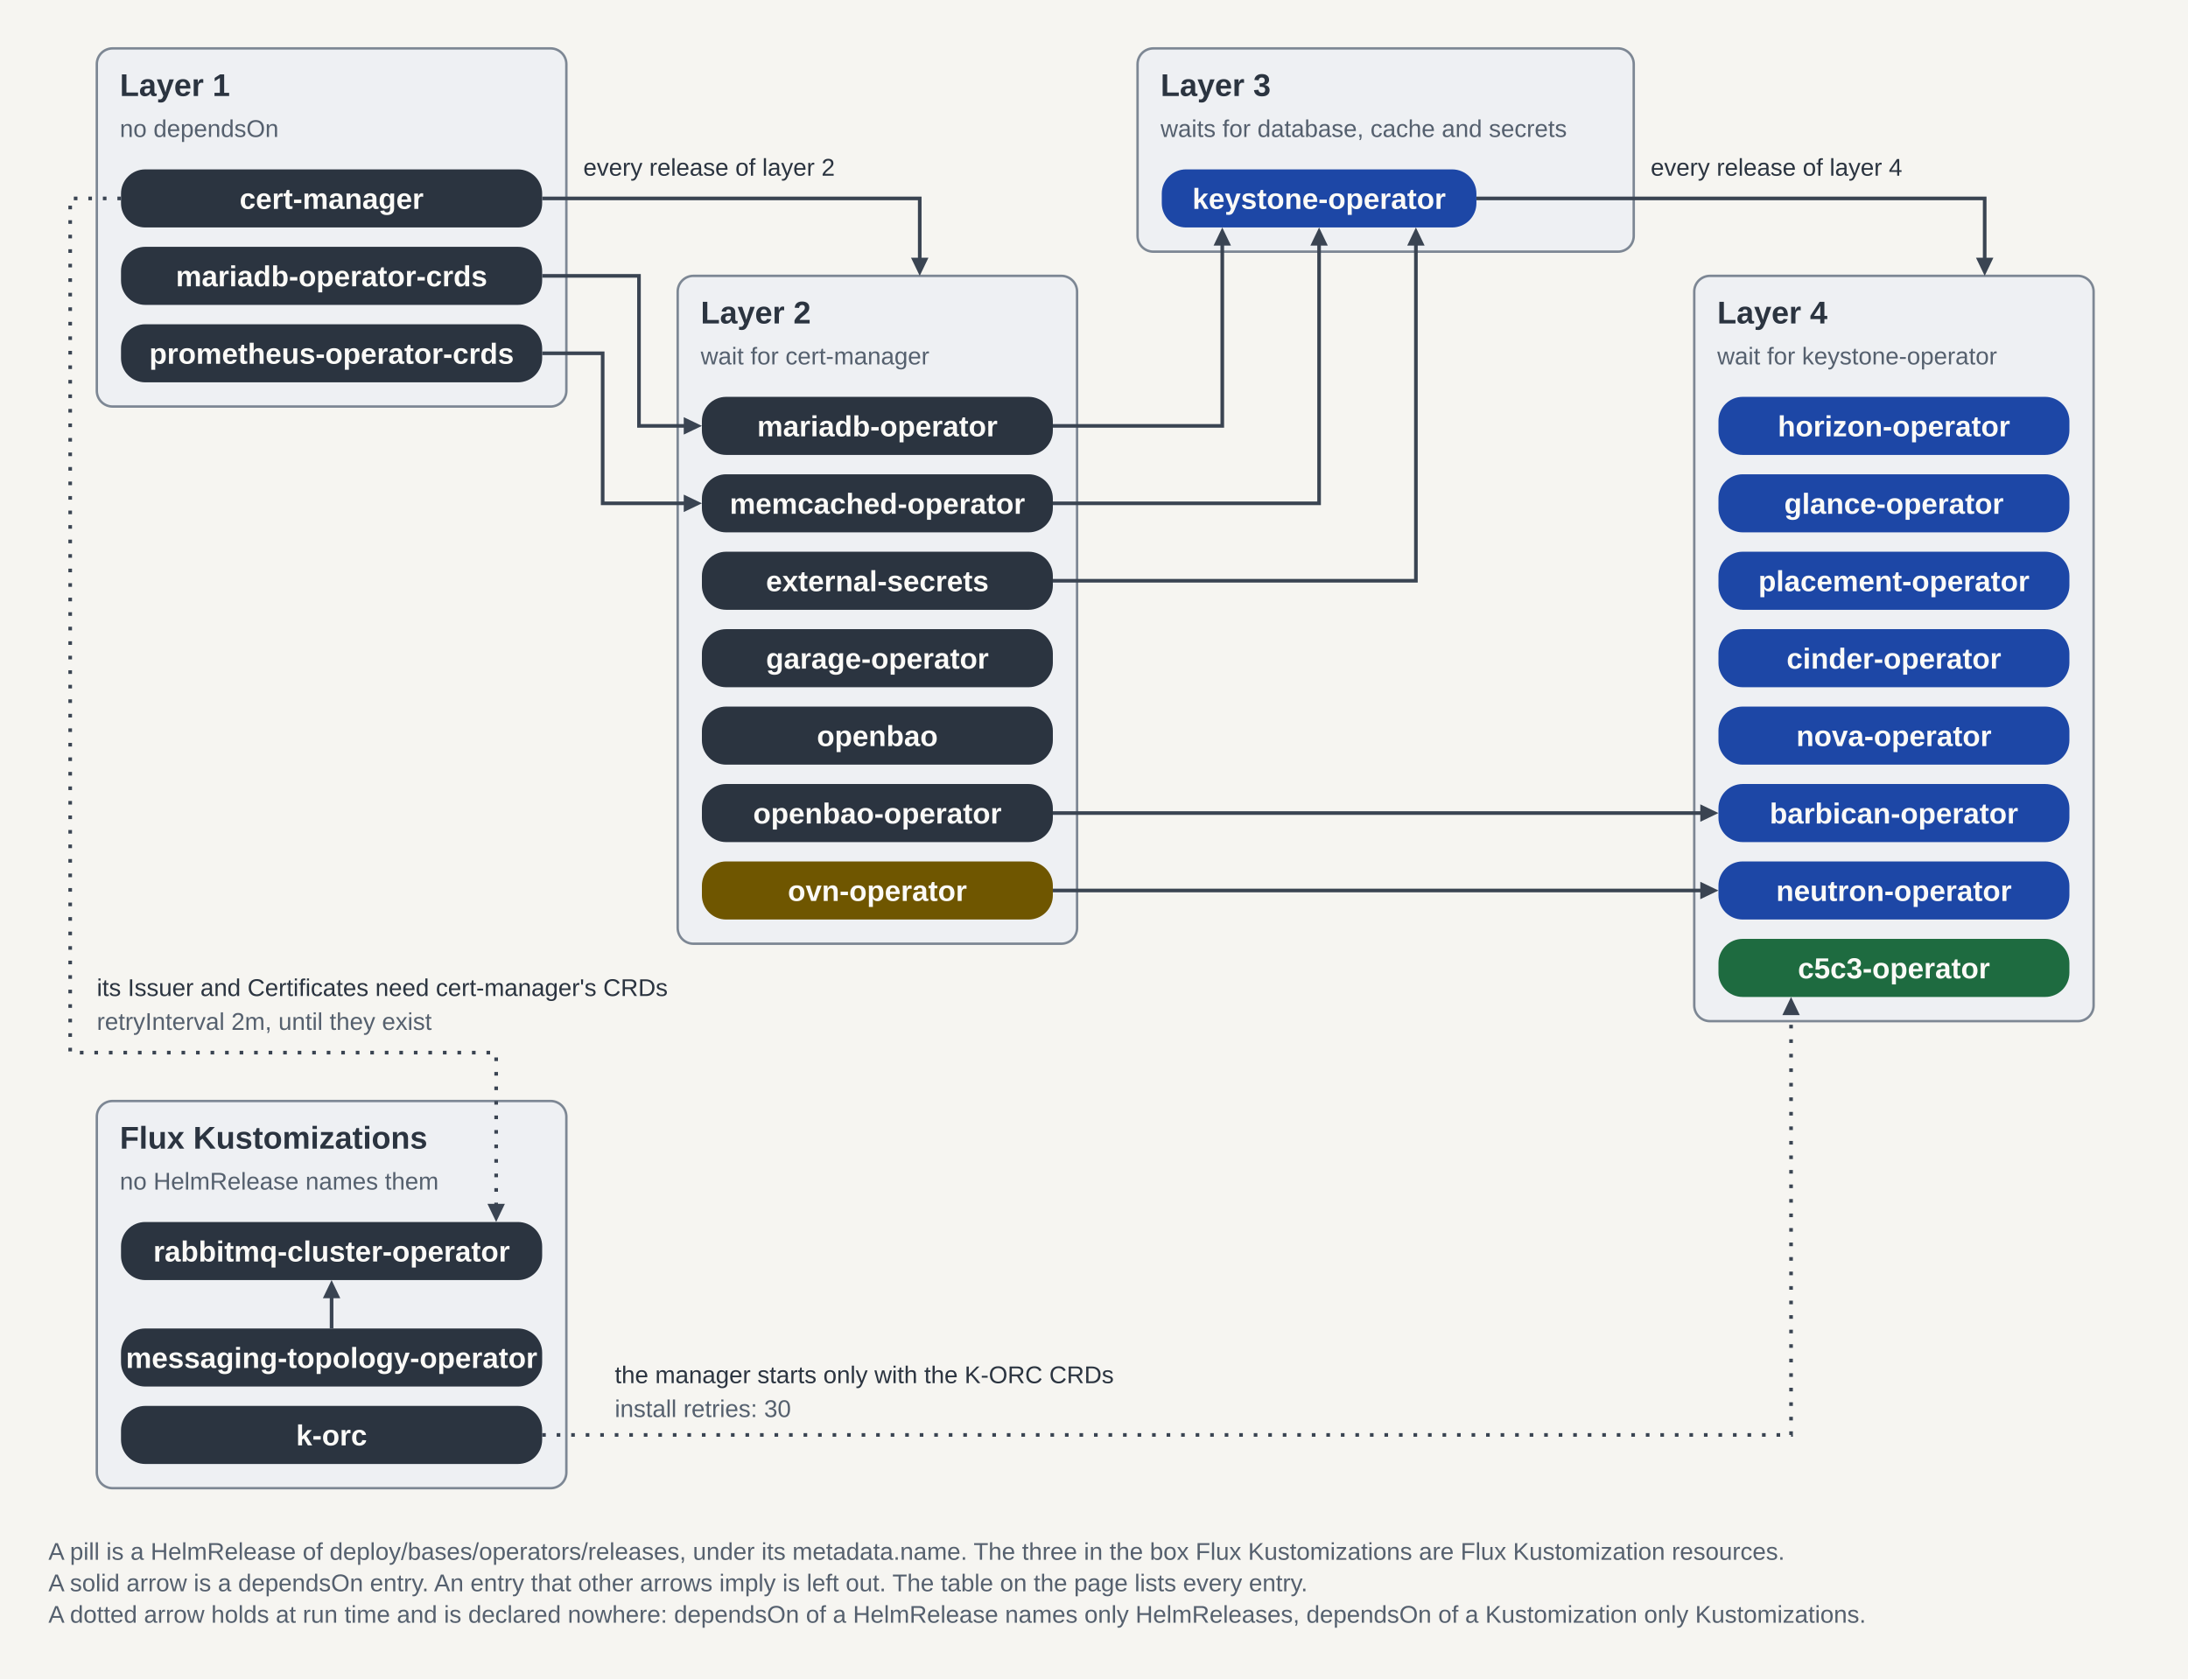
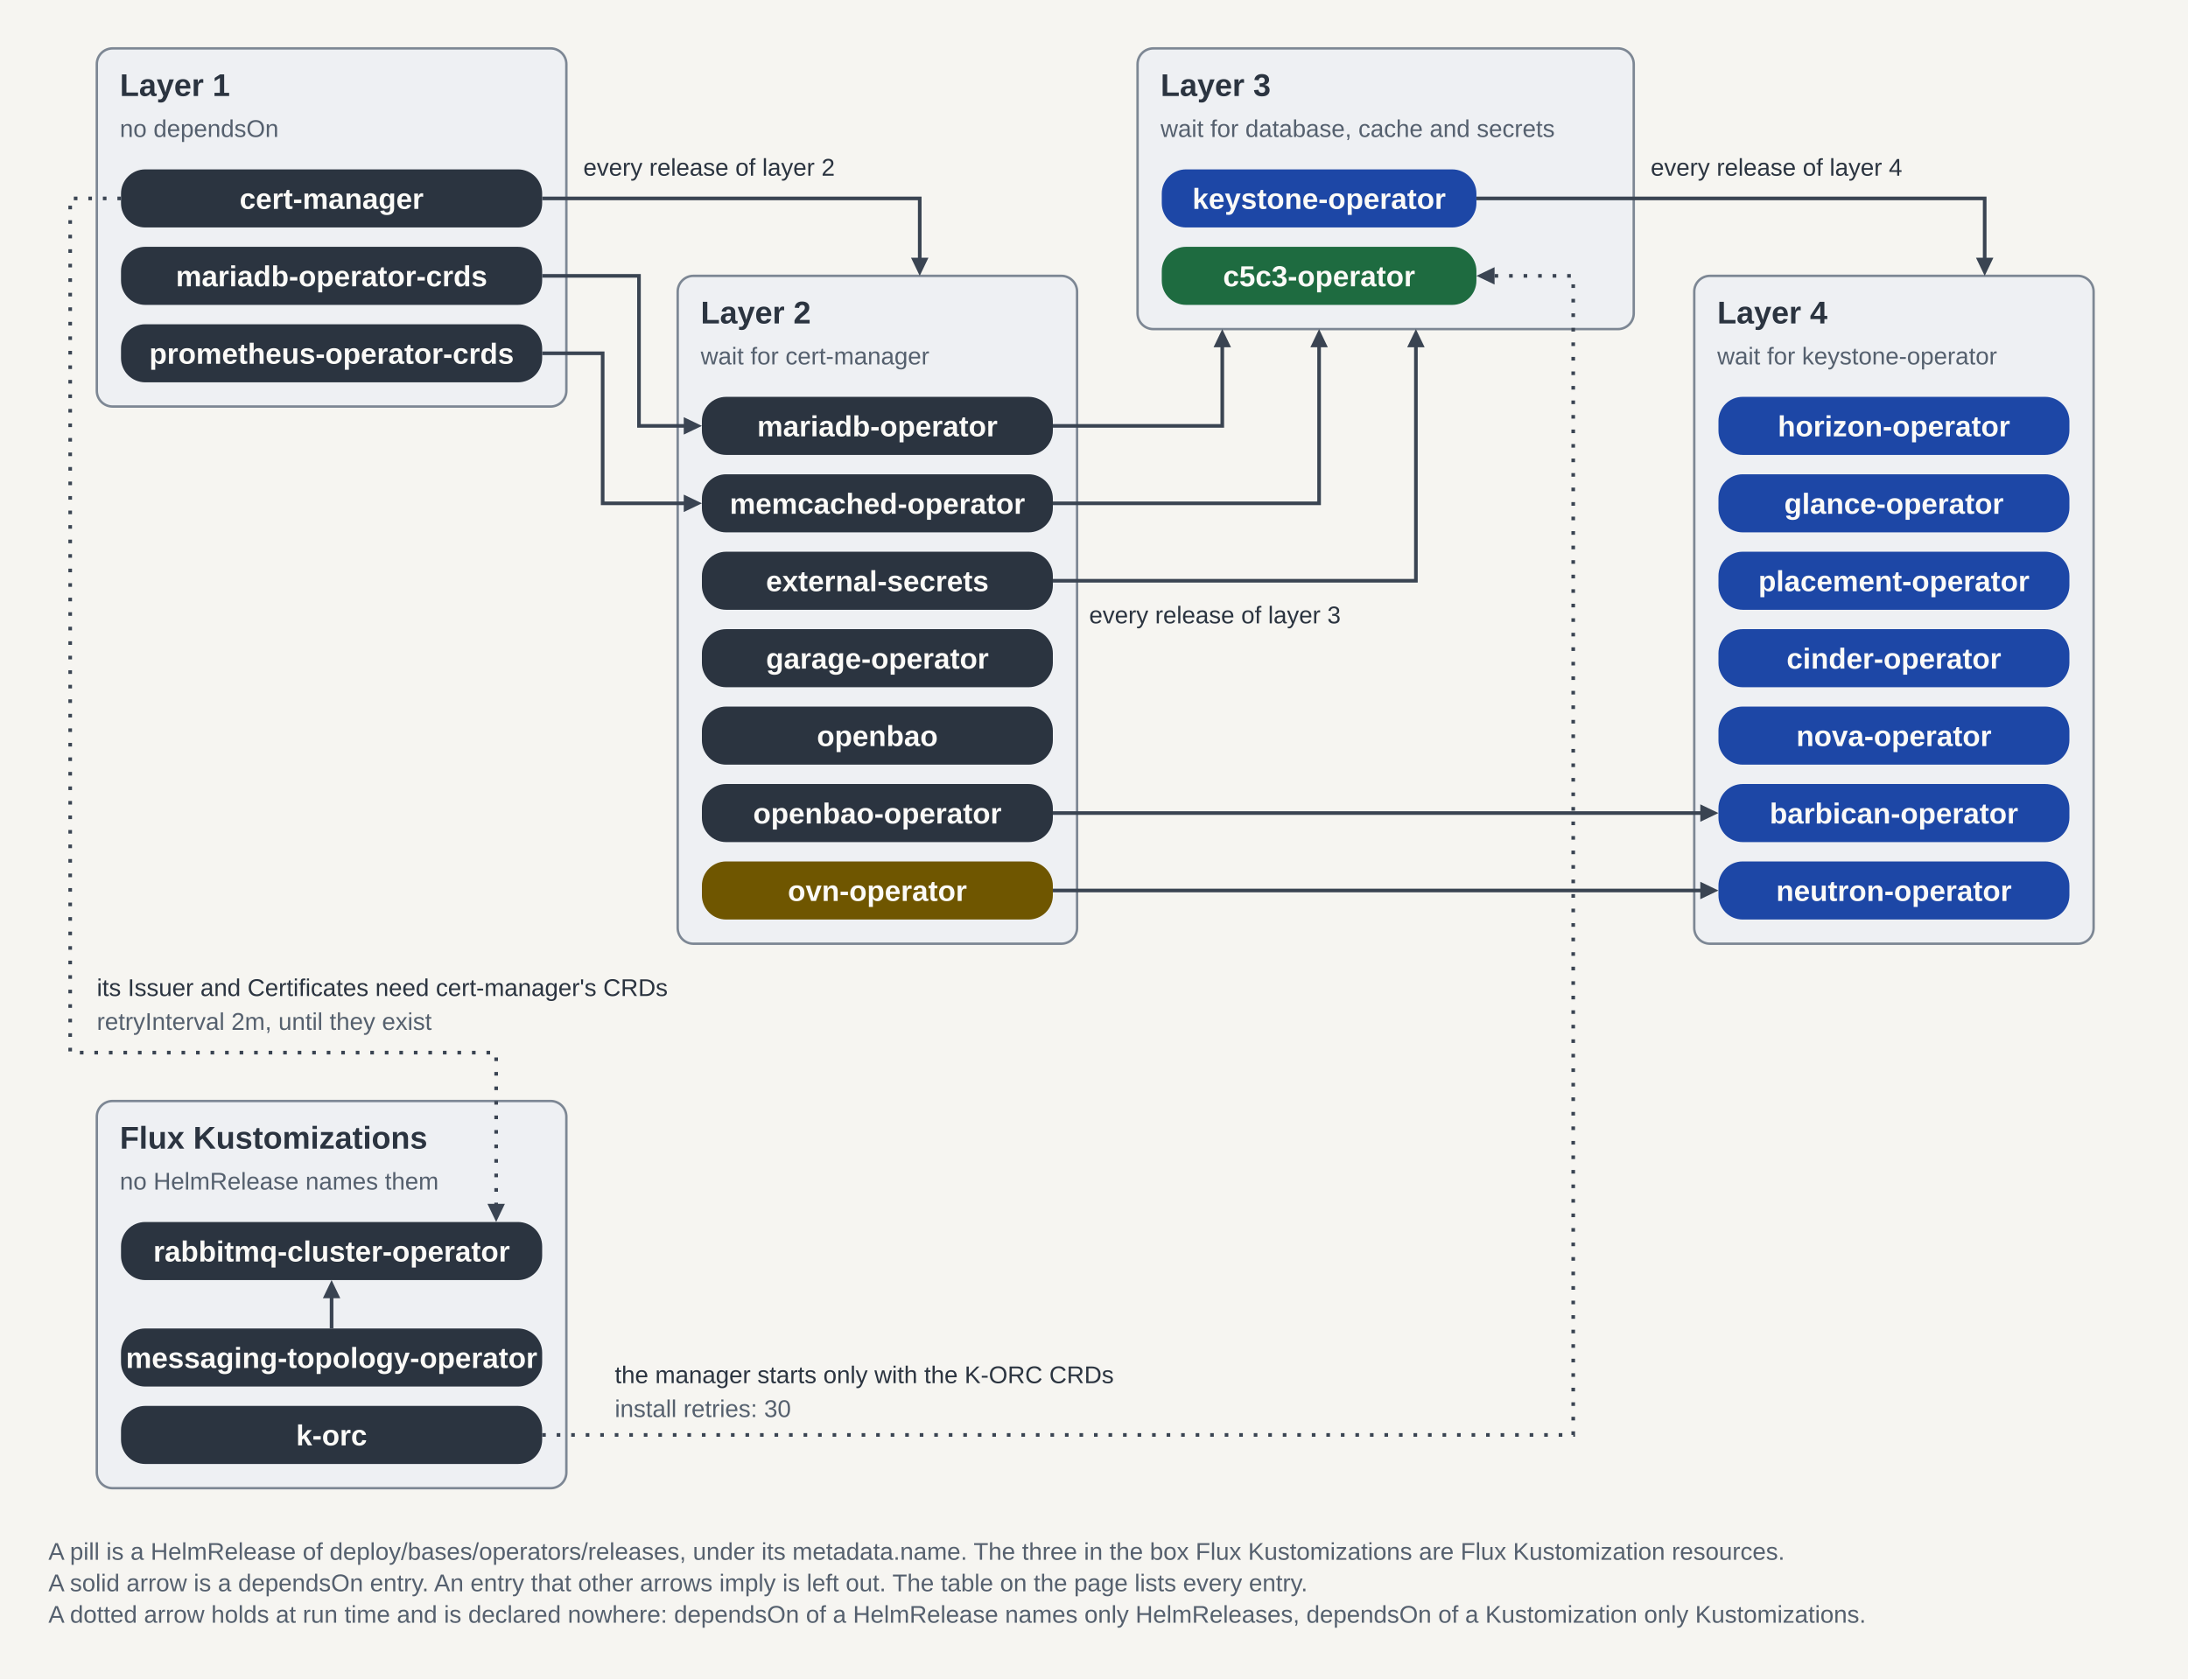
<svg xmlns="http://www.w3.org/2000/svg" width="1808" height="1388" viewBox="0 0 1808 1388" font-family="'IBM Plex Sans', Arial, Helvetica, sans-serif" role="img" aria-label="Flux install dependency graph">
  <rect width="1808" height="1388" fill="#F6F5F1" />
  <rect x="80" y="40" width="388" height="296" rx="13" fill="#EEF0F3" stroke="#7D8794" stroke-width="2" />
  <text x="99" y="79.36" font-size="26" font-weight="700" fill="#2B3440">Layer 1</text>
  <text x="99" y="113.2" font-size="20" font-weight="400" fill="#55606E">no dependsOn</text>
  <rect x="100" y="140" width="348" height="48" rx="20" fill="#2B3440" />
  <text x="274" y="172.64" font-size="24" font-weight="700" fill="#FBFAF7" text-anchor="middle">cert-manager</text>
  <rect x="100" y="204" width="348" height="48" rx="20" fill="#2B3440" />
  <text x="274" y="236.64" font-size="24" font-weight="700" fill="#FBFAF7" text-anchor="middle">mariadb-operator-crds</text>
  <rect x="100" y="268" width="348" height="48" rx="20" fill="#2B3440" />
  <text x="274" y="300.64" font-size="24" font-weight="700" fill="#FBFAF7" text-anchor="middle">prometheus-operator-crds</text>
  <rect x="560" y="228" width="330" height="552" rx="13" fill="#EEF0F3" stroke="#7D8794" stroke-width="2" />
  <text x="579" y="267.36" font-size="26" font-weight="700" fill="#2B3440">Layer 2</text>
  <text x="579" y="301.2" font-size="20" font-weight="400" fill="#55606E">wait for cert-manager</text>
  <rect x="580" y="328" width="290" height="48" rx="20" fill="#2B3440" />
  <text x="725" y="360.64" font-size="24" font-weight="700" fill="#FBFAF7" text-anchor="middle">mariadb-operator</text>
  <rect x="580" y="392" width="290" height="48" rx="20" fill="#2B3440" />
  <text x="725" y="424.64" font-size="24" font-weight="700" fill="#FBFAF7" text-anchor="middle">memcached-operator</text>
  <rect x="580" y="456" width="290" height="48" rx="20" fill="#2B3440" />
  <text x="725" y="488.64" font-size="24" font-weight="700" fill="#FBFAF7" text-anchor="middle">external-secrets</text>
  <rect x="580" y="520" width="290" height="48" rx="20" fill="#2B3440" />
  <text x="725" y="552.64" font-size="24" font-weight="700" fill="#FBFAF7" text-anchor="middle">garage-operator</text>
  <rect x="580" y="584" width="290" height="48" rx="20" fill="#2B3440" />
  <text x="725" y="616.64" font-size="24" font-weight="700" fill="#FBFAF7" text-anchor="middle">openbao</text>
  <rect x="580" y="648" width="290" height="48" rx="20" fill="#2B3440" />
  <text x="725" y="680.64" font-size="24" font-weight="700" fill="#FBFAF7" text-anchor="middle">openbao-operator</text>
  <rect x="580" y="712" width="290" height="48" rx="20" fill="#6F5600" />
  <text x="725" y="744.64" font-size="24" font-weight="700" fill="#FBFAF7" text-anchor="middle">ovn-operator</text>
-   <rect x="940" y="40" width="410" height="168" rx="13" fill="#EEF0F3" stroke="#7D8794" stroke-width="2" />
+   <rect x="940" y="40" width="410" height="232" rx="13" fill="#EEF0F3" stroke="#7D8794" stroke-width="2" />
  <text x="959" y="79.36" font-size="26" font-weight="700" fill="#2B3440">Layer 3</text>
-   <text x="959" y="113.2" font-size="20" font-weight="400" fill="#55606E">waits for database, cache and secrets</text>
+   <text x="959" y="113.2" font-size="20" font-weight="400" fill="#55606E">wait for database, cache and secrets</text>
  <rect x="960" y="140" width="260" height="48" rx="20" fill="#1D47A6" />
  <text x="1090" y="172.64" font-size="24" font-weight="700" fill="#FBFAF7" text-anchor="middle">keystone-operator</text>
-   <rect x="1400" y="228" width="330" height="616" rx="13" fill="#EEF0F3" stroke="#7D8794" stroke-width="2" />
+   <rect x="960" y="204" width="260" height="48" rx="20" fill="#1E6B40" />
+   <text x="1090" y="236.64" font-size="24" font-weight="700" fill="#FBFAF7" text-anchor="middle">c5c3-operator</text>
+   <rect x="1400" y="228" width="330" height="552" rx="13" fill="#EEF0F3" stroke="#7D8794" stroke-width="2" />
  <text x="1419" y="267.36" font-size="26" font-weight="700" fill="#2B3440">Layer 4</text>
  <text x="1419" y="301.2" font-size="20" font-weight="400" fill="#55606E">wait for keystone-operator</text>
  <rect x="1420" y="328" width="290" height="48" rx="20" fill="#1D47A6" />
  <text x="1565" y="360.64" font-size="24" font-weight="700" fill="#FBFAF7" text-anchor="middle">horizon-operator</text>
  <rect x="1420" y="392" width="290" height="48" rx="20" fill="#1D47A6" />
  <text x="1565" y="424.64" font-size="24" font-weight="700" fill="#FBFAF7" text-anchor="middle">glance-operator</text>
  <rect x="1420" y="456" width="290" height="48" rx="20" fill="#1D47A6" />
  <text x="1565" y="488.64" font-size="24" font-weight="700" fill="#FBFAF7" text-anchor="middle">placement-operator</text>
  <rect x="1420" y="520" width="290" height="48" rx="20" fill="#1D47A6" />
  <text x="1565" y="552.64" font-size="24" font-weight="700" fill="#FBFAF7" text-anchor="middle">cinder-operator</text>
  <rect x="1420" y="584" width="290" height="48" rx="20" fill="#1D47A6" />
  <text x="1565" y="616.64" font-size="24" font-weight="700" fill="#FBFAF7" text-anchor="middle">nova-operator</text>
  <rect x="1420" y="648" width="290" height="48" rx="20" fill="#1D47A6" />
  <text x="1565" y="680.64" font-size="24" font-weight="700" fill="#FBFAF7" text-anchor="middle">barbican-operator</text>
  <rect x="1420" y="712" width="290" height="48" rx="20" fill="#1D47A6" />
  <text x="1565" y="744.64" font-size="24" font-weight="700" fill="#FBFAF7" text-anchor="middle">neutron-operator</text>
-   <rect x="1420" y="776" width="290" height="48" rx="20" fill="#1E6B40" />
-   <text x="1565" y="808.64" font-size="24" font-weight="700" fill="#FBFAF7" text-anchor="middle">c5c3-operator</text>
  <rect x="80" y="910" width="388" height="320" rx="13" fill="#EEF0F3" stroke="#7D8794" stroke-width="2" />
  <text x="99" y="949.36" font-size="26" font-weight="700" fill="#2B3440">Flux Kustomizations</text>
  <text x="99" y="983.2" font-size="20" font-weight="400" fill="#55606E">no HelmRelease names them</text>
  <rect x="100" y="1010" width="348" height="48" rx="20" fill="#2B3440" />
  <text x="274" y="1042.64" font-size="24" font-weight="700" fill="#FBFAF7" text-anchor="middle">rabbitmq-cluster-operator</text>
  <rect x="100" y="1098" width="348" height="48" rx="20" fill="#2B3440" />
  <text x="274" y="1130.64" font-size="24" font-weight="700" fill="#FBFAF7" text-anchor="middle">messaging-topology-operator</text>
  <rect x="100" y="1162" width="348" height="48" rx="20" fill="#2B3440" />
  <text x="274" y="1194.64" font-size="24" font-weight="700" fill="#FBFAF7" text-anchor="middle">k-orc</text>
  <polyline points="448,164 760,164 760,217.5" fill="none" stroke="#3A4452" stroke-width="3" />
  <polygon points="760,228 752.8,213 767.2,213" fill="#3A4452" />
  <text x="482" y="145.2" font-size="20" font-weight="400" fill="#2B3440">every release of layer 2</text>
  <polyline points="448,228 528,228 528,352 569.5,352" fill="none" stroke="#3A4452" stroke-width="3" />
  <polygon points="580,352 565,359.2 565,344.8" fill="#3A4452" />
  <polyline points="448,292 498,292 498,416 569.5,416" fill="none" stroke="#3A4452" stroke-width="3" />
  <polygon points="580,416 565,423.2 565,408.8" fill="#3A4452" />
-   <polyline points="870,352 1010,352 1010,198.5" fill="none" stroke="#3A4452" stroke-width="3" />
-   <polygon points="1010,188 1017.2,203 1002.8,203" fill="#3A4452" />
-   <polyline points="870,416 1090,416 1090,198.5" fill="none" stroke="#3A4452" stroke-width="3" />
-   <polygon points="1090,188 1097.2,203 1082.8,203" fill="#3A4452" />
-   <polyline points="870,480 1170,480 1170,198.5" fill="none" stroke="#3A4452" stroke-width="3" />
-   <polygon points="1170,188 1177.2,203 1162.8,203" fill="#3A4452" />
+   <polyline points="870,352 1010,352 1010,282.5" fill="none" stroke="#3A4452" stroke-width="3" />
+   <polygon points="1010,272 1017.2,287 1002.8,287" fill="#3A4452" />
+   <polyline points="870,416 1090,416 1090,282.5" fill="none" stroke="#3A4452" stroke-width="3" />
+   <polygon points="1090,272 1097.2,287 1082.8,287" fill="#3A4452" />
+   <polyline points="870,480 1170,480 1170,282.5" fill="none" stroke="#3A4452" stroke-width="3" />
+   <polygon points="1170,272 1177.2,287 1162.8,287" fill="#3A4452" />
+   <text x="900" y="515.2" font-size="20" font-weight="400" fill="#2B3440">every release of layer 3</text>
  <polyline points="1220,164 1640,164 1640,217.5" fill="none" stroke="#3A4452" stroke-width="3" />
  <polygon points="1640,228 1632.8,213 1647.2,213" fill="#3A4452" />
  <text x="1364" y="145.2" font-size="20" font-weight="400" fill="#2B3440">every release of layer 4</text>
  <polyline points="870,672 1409.5,672" fill="none" stroke="#3A4452" stroke-width="3" />
  <polygon points="1420,672 1405,679.2 1405,664.8" fill="#3A4452" />
  <polyline points="870,736 1409.5,736" fill="none" stroke="#3A4452" stroke-width="3" />
  <polygon points="1420,736 1405,743.2 1405,728.8" fill="#3A4452" />
  <polyline points="100,164 58,164 58,870 410,870 410,999.5" fill="none" stroke="#3A4452" stroke-width="3" stroke-dasharray="3 9" />
  <polygon points="410,1010 402.8,995 417.2,995" fill="#3A4452" />
  <text x="80" y="823.2" font-size="20" font-weight="400" fill="#2B3440">its Issuer and Certificates need cert-manager's CRDs</text>
  <text x="80" y="851.2" font-size="20" font-weight="400" fill="#55606E">retryInterval 2m, until they exist</text>
-   <polyline points="448,1186 1480,1186 1480,834.5" fill="none" stroke="#3A4452" stroke-width="3" stroke-dasharray="3 9" />
-   <polygon points="1480,824 1487.2,839 1472.8,839" fill="#3A4452" />
+   <polyline points="448,1186 1300,1186 1300,228 1230.5,228" fill="none" stroke="#3A4452" stroke-width="3" stroke-dasharray="3 9" />
+   <polygon points="1220,228 1235,220.8 1235,235.2" fill="#3A4452" />
  <text x="508" y="1143.2" font-size="20" font-weight="400" fill="#2B3440">the manager starts only with the K-ORC CRDs</text>
  <text x="508" y="1171.2" font-size="20" font-weight="400" fill="#55606E">install retries: 30</text>
  <polyline points="274,1098 274,1068.5" fill="none" stroke="#3A4452" stroke-width="3" />
  <polygon points="274,1058 281.2,1073 266.8,1073" fill="#3A4452" />
  <text x="40" y="1289.2" font-size="20" font-weight="400" fill="#55606E">A pill is a HelmRelease of deploy/bases/operators/releases, under its metadata.name. The three in the box Flux Kustomizations are Flux Kustomization resources.</text>
  <text x="40" y="1315.2" font-size="20" font-weight="400" fill="#55606E">A solid arrow is a dependsOn entry. An entry that other arrows imply is left out. The table on the page lists every entry.</text>
  <text x="40" y="1341.2" font-size="20" font-weight="400" fill="#55606E">A dotted arrow holds at run time and is declared nowhere: dependsOn of a HelmRelease names only HelmReleases, dependsOn of a Kustomization only Kustomizations.</text>
</svg>
